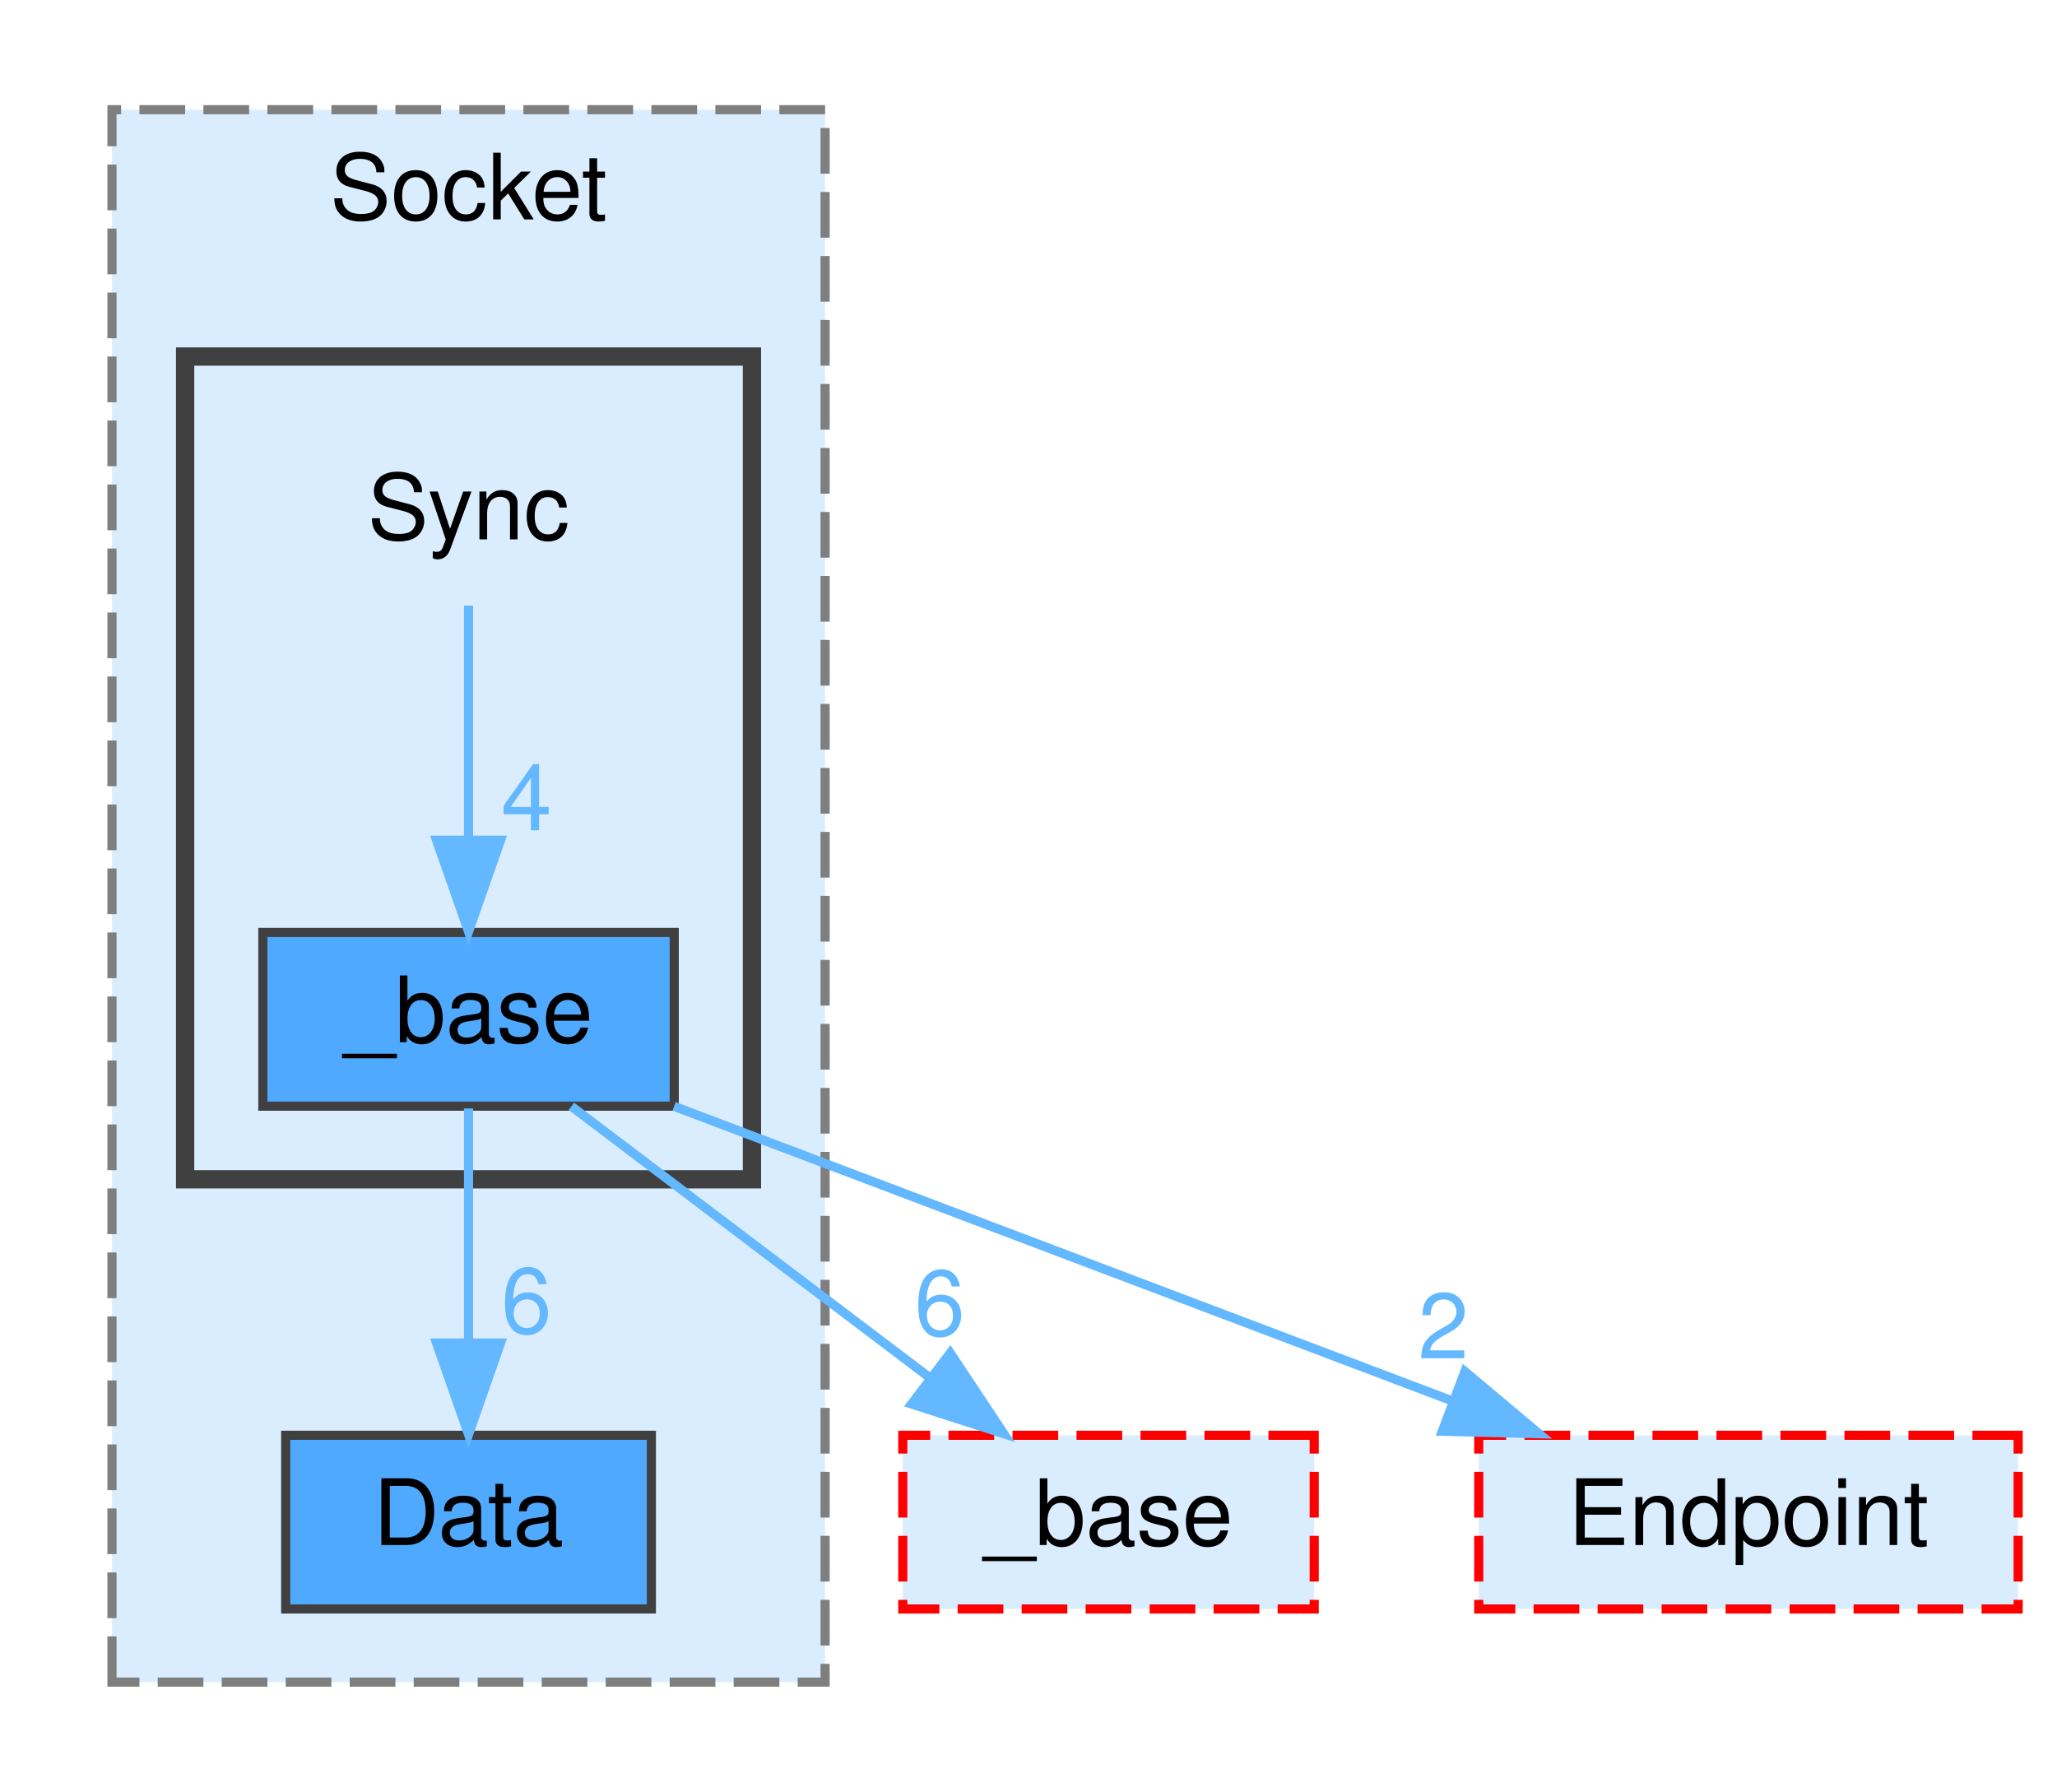
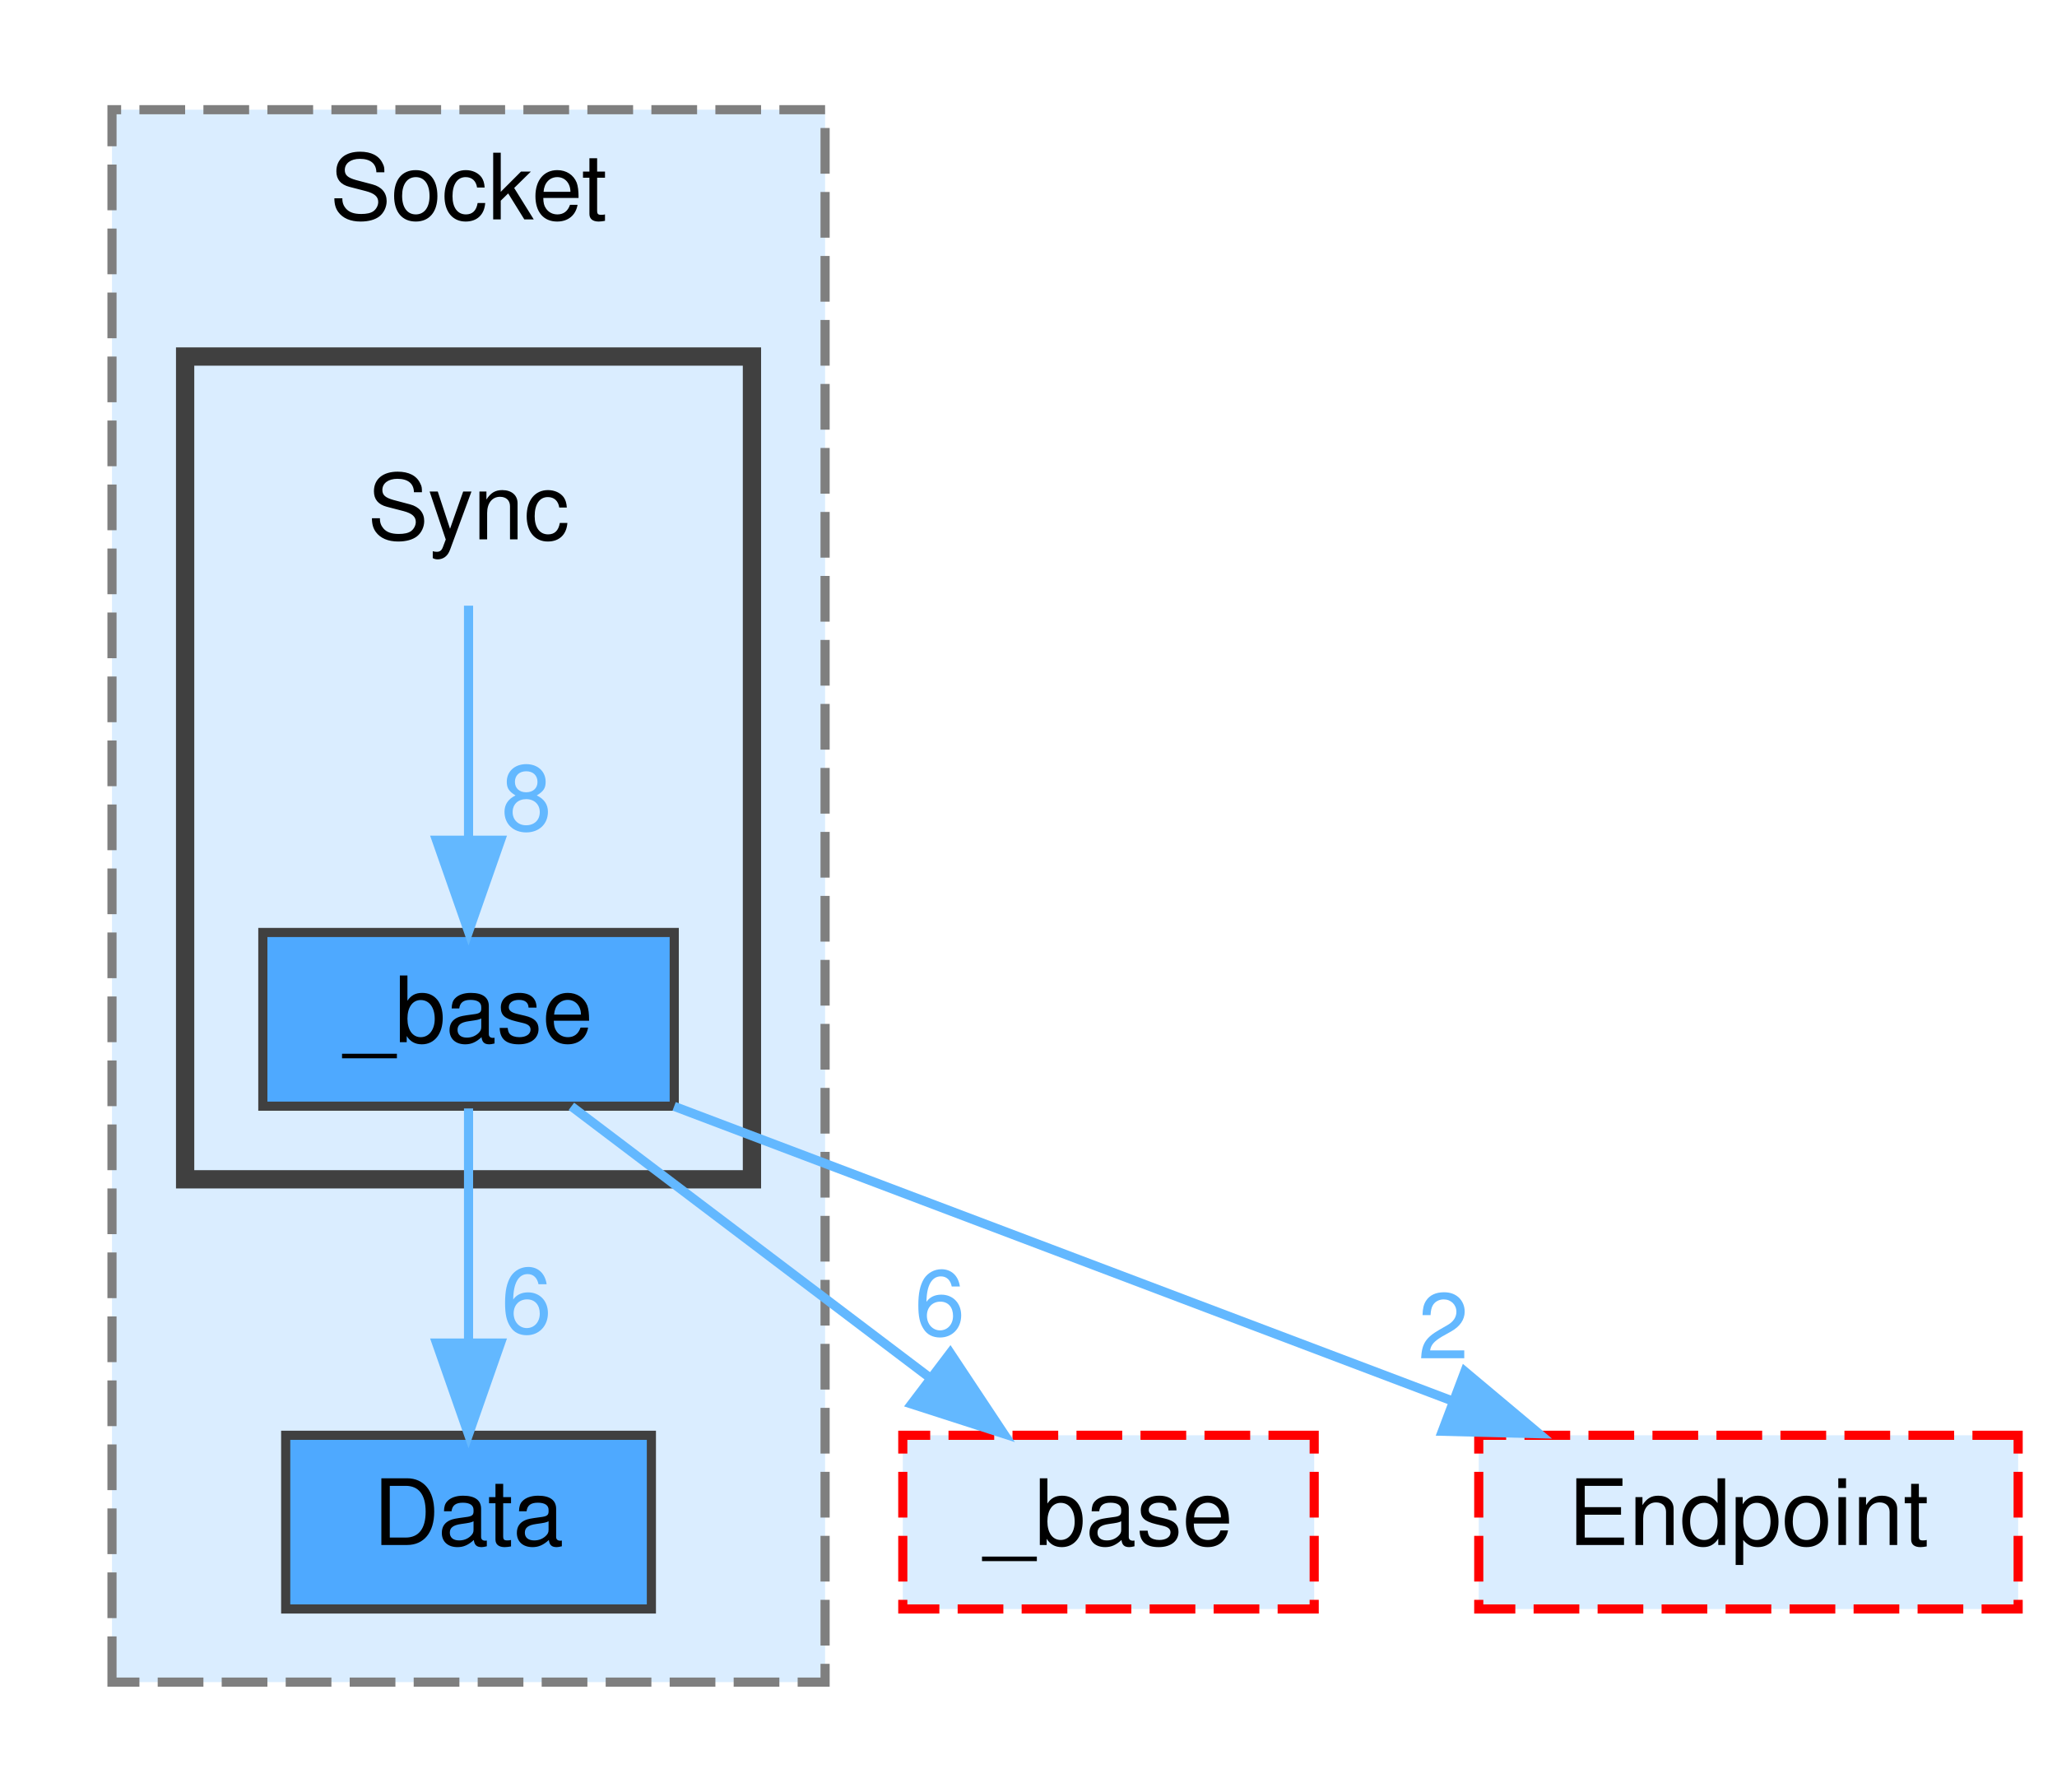
<svg xmlns="http://www.w3.org/2000/svg" xmlns:xlink="http://www.w3.org/1999/xlink" width="225pt" height="196pt" viewBox="0.00 0.00 224.50 196.00">
  <g id="graph0" class="graph" transform="scale(1 1) rotate(0) translate(4 192)">
    <g id="clust1" class="cluster">
      <g id="a_clust1">
        <a xlink:href="dir_0b5ff7c741697c8eb7741053aebed106.html" target="_top" xlink:title="Socket">
          <polygon fill="#daedff" stroke="#7f7f7f" stroke-dasharray="5,2" points="8,-8 8,-180 86,-180 86,-8 8,-8" />
          <text text-anchor="middle" x="47" y="-168" font-family="Helvetica,sans-Serif" font-size="10.00">Socket</text>
        </a>
      </g>
    </g>
    <g id="clust2" class="cluster">
      <g id="a_clust2">
        <a xlink:href="dir_0ee8d01c818a6381a98a3d57ad9512e1.html" target="_top">
          <polygon fill="#daedff" stroke="#404040" stroke-width="2" points="16,-63 16,-153 78,-153 78,-63 16,-63" />
        </a>
      </g>
    </g>
    <g id="node1" class="node">
      <g id="a_node1">
        <a xlink:href="dir_fe25ebdea0b69c48cf495d114ea06d68.html" target="_top" xlink:title="Data">
          <polygon fill="#4ea9ff" stroke="#404040" points="67,-35 27,-35 27,-16 67,-16 67,-35" />
          <text text-anchor="middle" x="47" y="-23" font-family="Helvetica,sans-Serif" font-size="10.00">Data</text>
        </a>
      </g>
    </g>
    <g id="node2" class="node">
      <text text-anchor="middle" x="47" y="-133" font-family="Helvetica,sans-Serif" font-size="10.00">Sync</text>
    </g>
    <g id="node3" class="node">
      <g id="a_node3">
        <a xlink:href="dir_6c65d6b76d253c9224cf49be08fab4e8.html" target="_top" xlink:title="_base">
          <polygon fill="#4ea9ff" stroke="#404040" points="69.5,-90 24.5,-90 24.5,-71 69.5,-71 69.5,-90" />
          <text text-anchor="middle" x="47" y="-78" font-family="Helvetica,sans-Serif" font-size="10.00">_base</text>
        </a>
      </g>
    </g>
    <g id="edge1" class="edge">
      <g id="a_edge1">
        <a xlink:href="dir_000024_000004.html" target="_top">
          <path fill="none" stroke="#63b8ff" d="M47,-125.75C47,-118.8 47,-108.85 47,-100.13" />
          <polygon fill="#63b8ff" stroke="#63b8ff" points="50.5,-100.09 47,-90.09 43.5,-100.09 50.5,-100.09" />
        </a>
      </g>
      <g id="a_edge1-headlabel">
-         <a xlink:href="dir_000024_000004.html" target="_top" xlink:title="4">
-           <text text-anchor="middle" x="53.34" y="-101.18" font-family="Helvetica,sans-Serif" font-size="10.00" fill="#63b8ff">4</text>
+         <a xlink:href="dir_000024_000004.html" target="_top" xlink:title="8">
+           <text text-anchor="middle" x="53.34" y="-101.18" font-family="Helvetica,sans-Serif" font-size="10.00" fill="#63b8ff">8</text>
        </a>
      </g>
    </g>
    <g id="edge2" class="edge">
      <g id="a_edge2">
        <a xlink:href="dir_000004_000012.html" target="_top">
          <path fill="none" stroke="#63b8ff" d="M47,-70.75C47,-63.8 47,-53.85 47,-45.13" />
          <polygon fill="#63b8ff" stroke="#63b8ff" points="50.5,-45.09 47,-35.09 43.5,-45.09 50.5,-45.09" />
        </a>
      </g>
      <g id="a_edge2-headlabel">
        <a xlink:href="dir_000004_000012.html" target="_top" xlink:title="6">
          <text text-anchor="middle" x="53.34" y="-46.18" font-family="Helvetica,sans-Serif" font-size="10.00" fill="#63b8ff">6</text>
        </a>
      </g>
    </g>
    <g id="node4" class="node">
      <g id="a_node4">
        <a xlink:href="dir_1749b645fa05fc0c477f9e54117aefed.html" target="_top" xlink:title="_base">
          <polygon fill="#daedff" stroke="red" stroke-dasharray="5,2" points="139.5,-35 94.5,-35 94.5,-16 139.5,-16 139.5,-35" />
          <text text-anchor="middle" x="117" y="-23" font-family="Helvetica,sans-Serif" font-size="10.00">_base</text>
        </a>
      </g>
    </g>
    <g id="edge3" class="edge">
      <g id="a_edge3">
        <a xlink:href="dir_000004_000000.html" target="_top">
          <path fill="none" stroke="#63b8ff" d="M58.25,-70.98C68.8,-63 84.8,-50.88 97.44,-41.31" />
          <polygon fill="#63b8ff" stroke="#63b8ff" points="99.69,-44 105.55,-35.17 95.46,-38.42 99.69,-44" />
        </a>
      </g>
      <g id="a_edge3-headlabel">
        <a xlink:href="dir_000004_000000.html" target="_top" xlink:title="6">
          <text text-anchor="middle" x="98.54" y="-45.93" font-family="Helvetica,sans-Serif" font-size="10.00" fill="#63b8ff">6</text>
        </a>
      </g>
    </g>
    <g id="node5" class="node">
      <g id="a_node5">
        <a xlink:href="dir_a49b2ae4e107057a382f7728faa95ee7.html" target="_top" xlink:title="Endpoint">
          <polygon fill="#daedff" stroke="red" stroke-dasharray="5,2" points="216.5,-35 157.5,-35 157.5,-16 216.5,-16 216.5,-35" />
          <text text-anchor="middle" x="187" y="-23" font-family="Helvetica,sans-Serif" font-size="10.00">Endpoint</text>
        </a>
      </g>
    </g>
    <g id="edge4" class="edge">
      <g id="a_edge4">
        <a xlink:href="dir_000004_000013.html" target="_top">
          <path fill="none" stroke="#63b8ff" d="M69.49,-70.98C92.52,-62.27 128.54,-48.63 154.63,-38.75" />
          <polygon fill="#63b8ff" stroke="#63b8ff" points="155.98,-41.98 164.1,-35.17 153.51,-35.44 155.98,-41.98" />
        </a>
      </g>
      <g id="a_edge4-headlabel">
        <a xlink:href="dir_000004_000013.html" target="_top" xlink:title="2">
          <text text-anchor="middle" x="153.63" y="-43.41" font-family="Helvetica,sans-Serif" font-size="10.00" fill="#63b8ff">2</text>
        </a>
      </g>
    </g>
  </g>
</svg>
